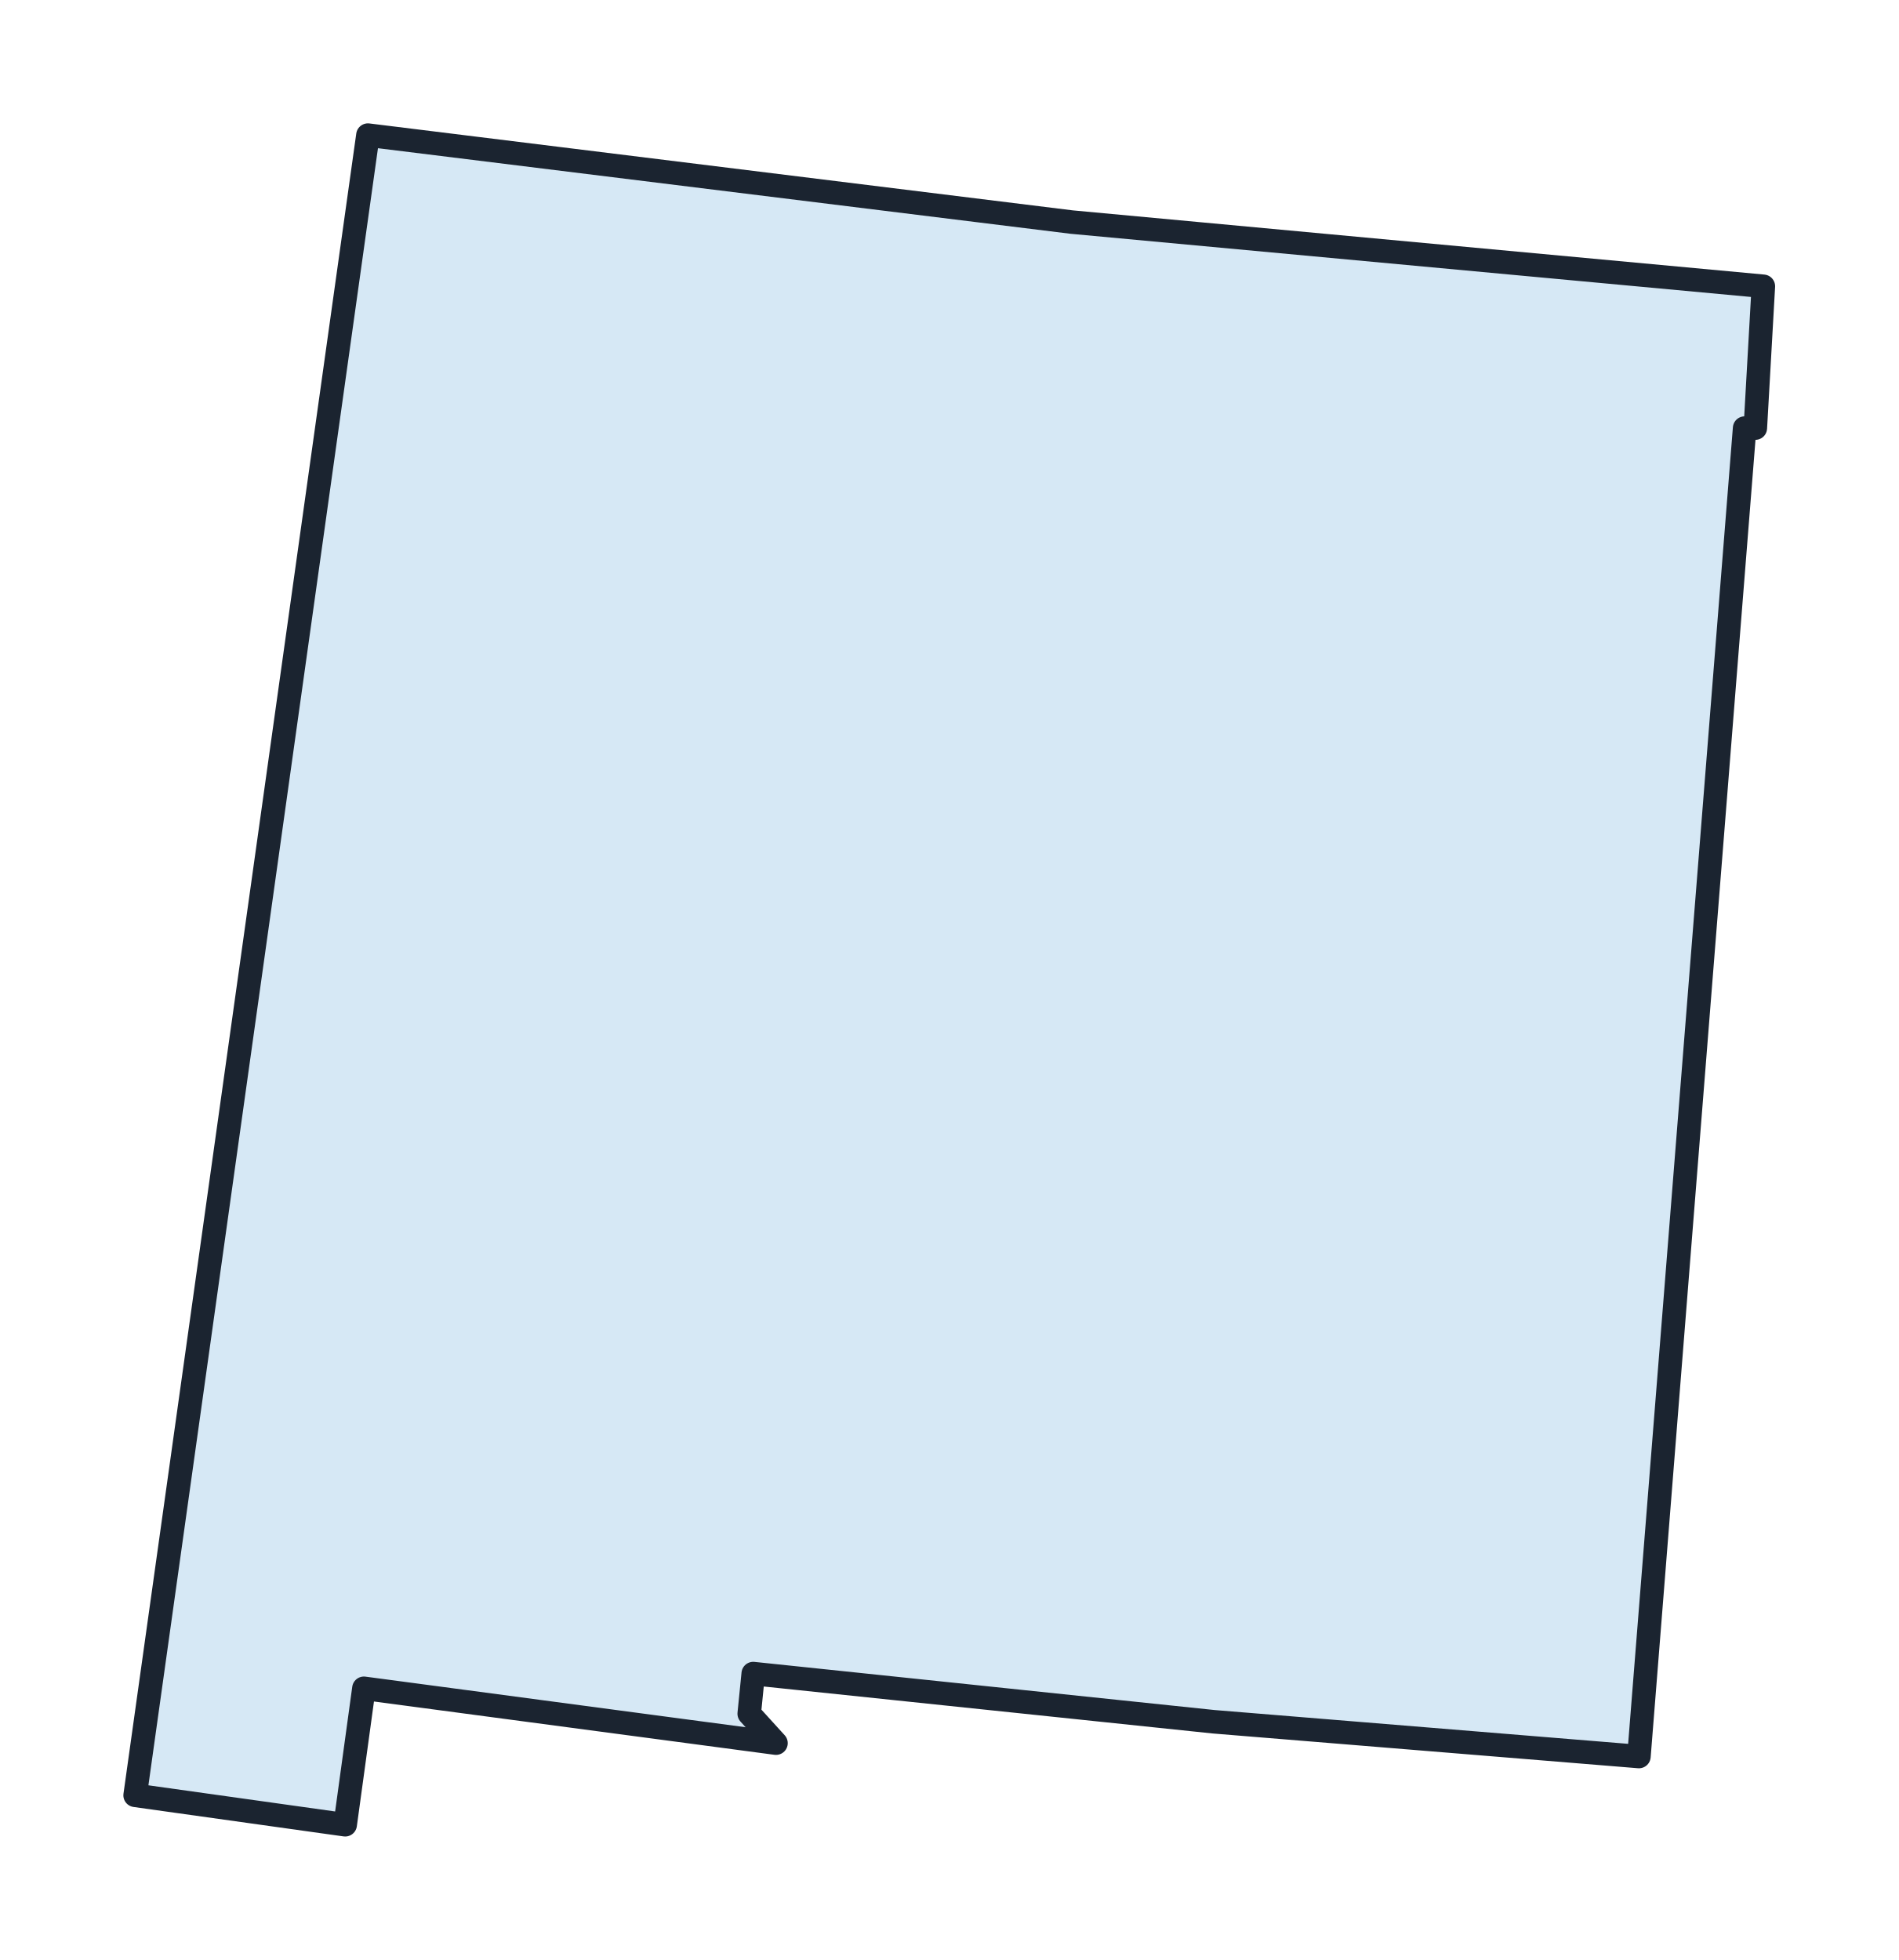
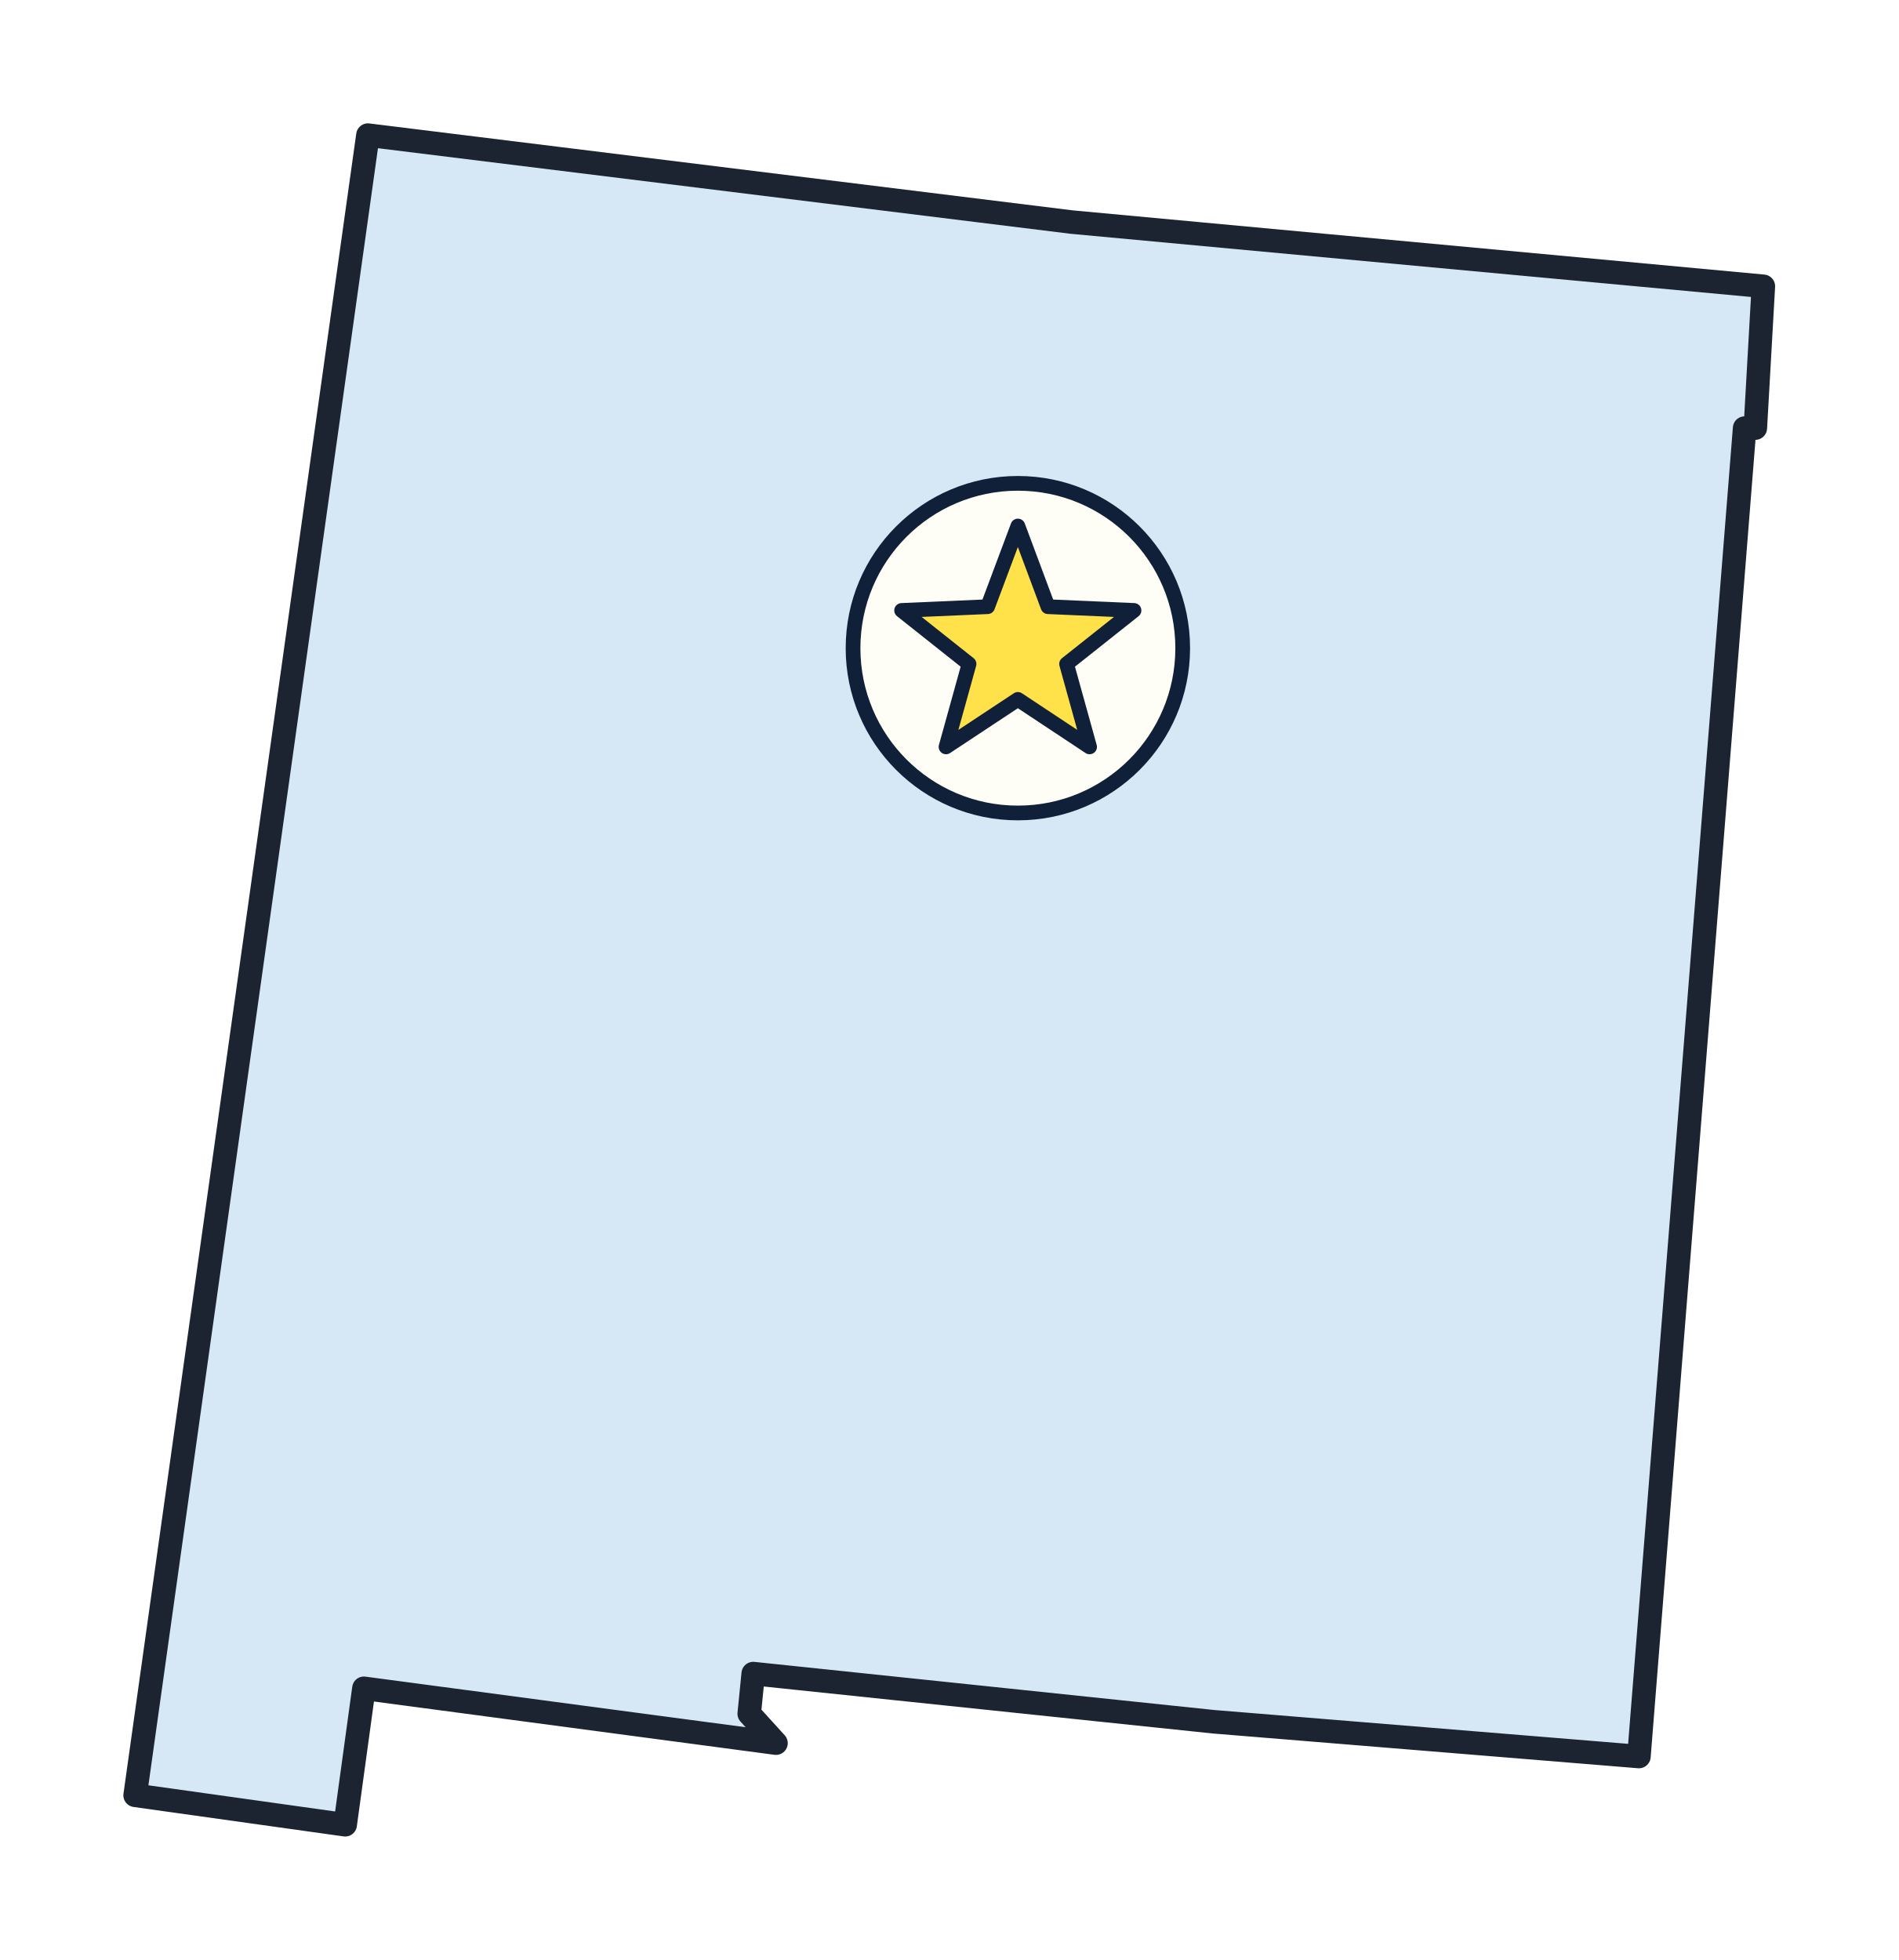
<svg xmlns="http://www.w3.org/2000/svg" viewBox="226.30 300.90 141.91 146.51" role="img" aria-label="NM">
  <path fill="#d6e8f5" stroke="#1b2430" stroke-width="1.758" stroke-linejoin="round" d="m 357.5,332.9 h -.8 l -7.9,99.3 -31.8,-2.6 -34.4,-3.6 -.3,3 2,2.2 -30.8,-4.1 -1.4,10.2 -15.7,-2.2 17.4,-124.1 52.6,6.5 51.7,4.8 z" />
+   <g class="capital-star">
+     <circle cx="302.38" cy="349.35" r="12.32" fill="#fffef6" stroke="#102038" stroke-width="1.10" />
+     <polygon points="302.38,340.22 304.63,346.25 311.06,346.53 306.02,350.53 307.74,356.73 302.38,353.18 297.01,356.73 298.73,350.53 293.69,346.53 300.12,346.25" fill="#ffe14a" stroke="#102038" stroke-width="1.10" stroke-linejoin="round" />
+   </g>
</svg>
